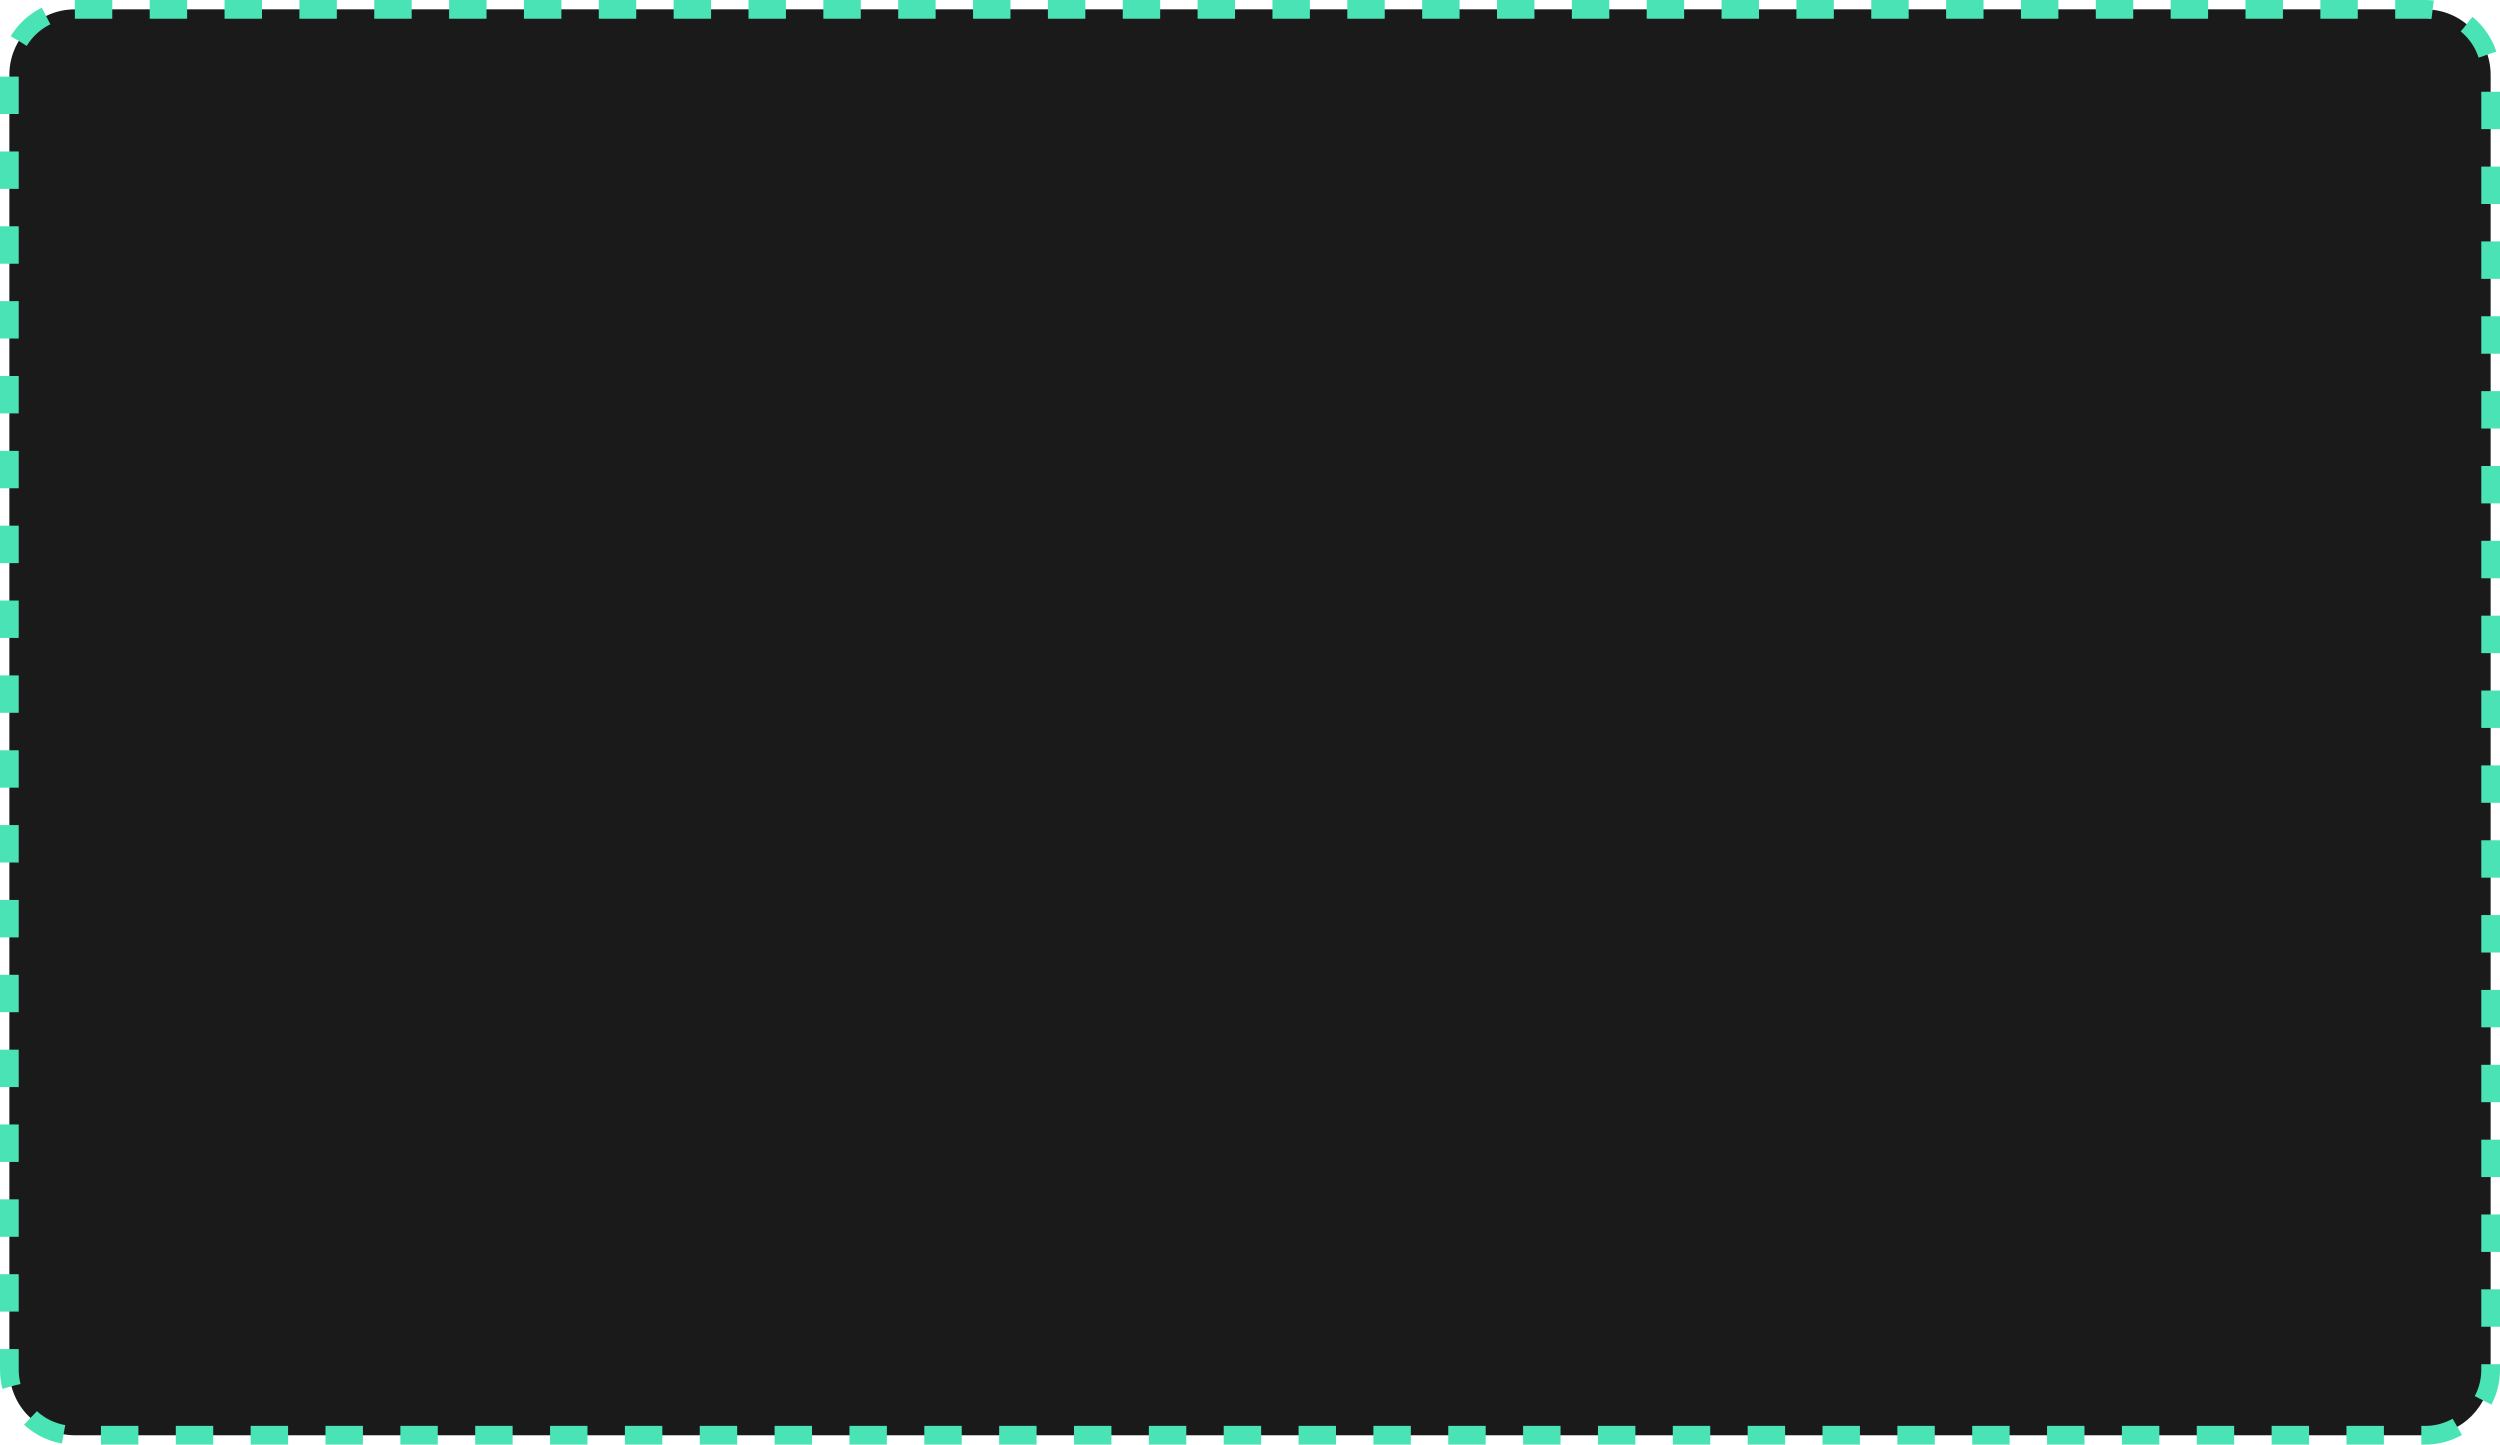
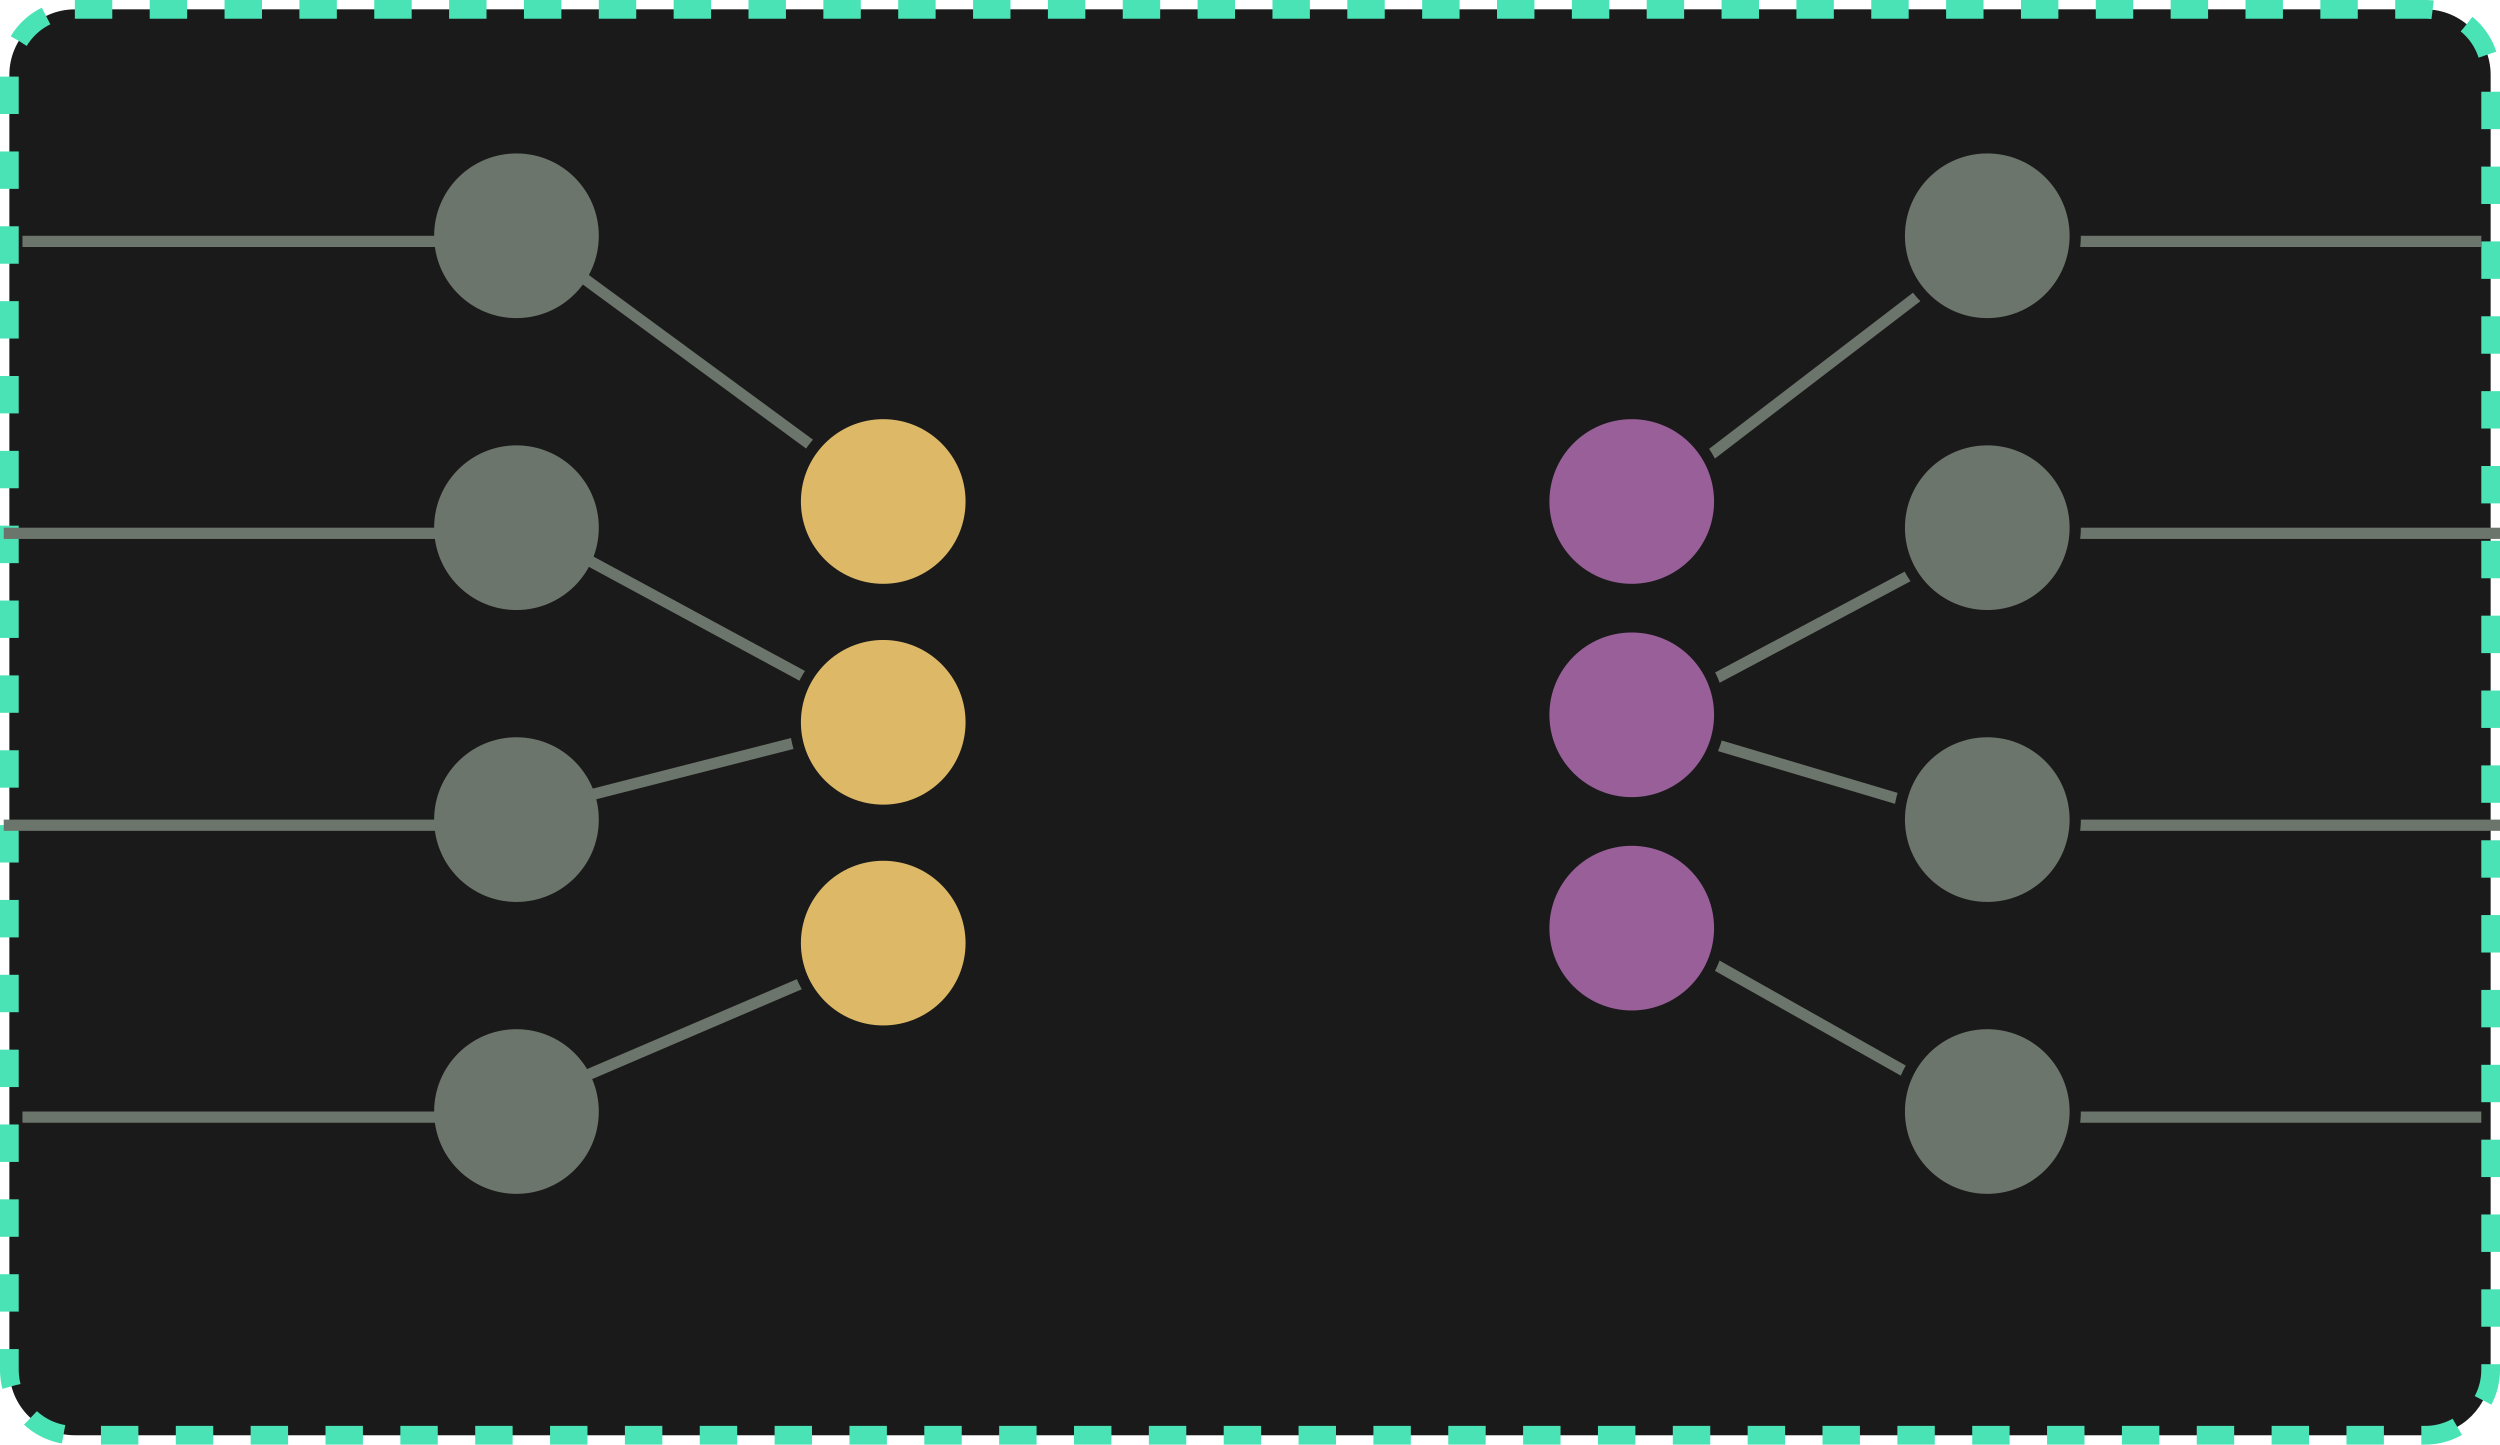
<svg xmlns="http://www.w3.org/2000/svg" width="668" height="386" viewBox="0 0 668 386" fill="none">
  <rect x="2.5" y="2.5" width="663" height="381" rx="17.5" fill="#1A1A1A" />
  <rect x="2.5" y="2.5" width="663" height="381" rx="17.5" stroke="#4AE3B5" stroke-width="5" stroke-dasharray="10 10" />
+   <circle cx="138" cy="63" r="23.5" fill="#6C756B" stroke="#1A1A1A" stroke-width="3" />
+   <circle cx="138" cy="141" r="23.5" fill="#6C756B" stroke="#1A1A1A" stroke-width="3" />
+   <circle cx="138" cy="219" r="23.5" fill="#6C756B" stroke="#1A1A1A" stroke-width="3" />
+   <circle cx="138" cy="297" r="23.5" fill="#6C756B" stroke="#1A1A1A" stroke-width="3" />
+   <line x1="138.888" y1="61.791" x2="236.888" y2="133.791" stroke="#6C756B" stroke-width="3" />
+   <line x1="138.714" y1="139.681" x2="236.714" y2="192.681" stroke="#6C756B" stroke-width="3" />
+   <line x1="137.409" y1="295.621" x2="235.409" y2="253.621" stroke="#6C756B" stroke-width="3" />
+   <line x1="137.629" y1="217.547" x2="235.629" y2="192.547" stroke="#6C756B" stroke-width="3" />
+   <line x1="143" y1="64.5" x2="6" y2="64.5" stroke="#6C756B" stroke-width="3" />
+   <line x1="663" y1="64.5" x2="526" y2="64.5" stroke="#6C756B" stroke-width="3" />
+   <line x1="668" y1="142.5" x2="531" y2="142.5" stroke="#6C756B" stroke-width="3" />
+   <line x1="668" y1="220.5" x2="531" y2="220.5" stroke="#6C756B" stroke-width="3" />
+   <line x1="663" y1="298.5" x2="526" y2="298.5" stroke="#6C756B" stroke-width="3" />
+   <line x1="530.263" y1="298.307" x2="436.263" y2="245.307" stroke="#6C756B" stroke-width="3" />
+   <line x1="530.572" y1="220.438" x2="436.572" y2="192.438" stroke="#6C756B" stroke-width="3" />
+   <line x1="531.704" y1="142.324" x2="437.704" y2="192.324" stroke="#6C756B" stroke-width="3" />
+   <line x1="531.912" y1="64.191" x2="437.912" y2="136.191" stroke="#6C756B" stroke-width="3" />
+   <line x1="138" y1="142.5" x2="1" y2="142.5" stroke="#6C756B" stroke-width="3" />
+   <line x1="138" y1="220.5" x2="1" y2="220.5" stroke="#6C756B" stroke-width="3" />
+   <line x1="143" y1="298.5" x2="6" y2="298.5" stroke="#6C756B" stroke-width="3" />
+   <circle cx="531" cy="63" r="23.5" fill="#6C756B" stroke="#1A1A1A" stroke-width="3" />
+   <circle cx="531" cy="141" r="23.5" fill="#6C756B" stroke="#1A1A1A" stroke-width="3" />
+   <circle cx="531" cy="219" r="23.5" fill="#6C756B" stroke="#1A1A1A" stroke-width="3" />
+   <circle cx="531" cy="297" r="23.5" fill="#6C756B" stroke="#1A1A1A" stroke-width="3" />
+   <circle cx="236" cy="134" r="23.5" fill="#DDB967" stroke="#1A1A1A" stroke-width="3" />
+   <circle cx="236" cy="193" r="23.5" fill="#DDB967" stroke="#1A1A1A" stroke-width="3" />
+   <circle cx="236" cy="252" r="23.5" fill="#DDB967" stroke="#1A1A1A" stroke-width="3" />
+   <circle cx="436" cy="134" r="23.5" fill="#985F99" stroke="#1A1A1A" stroke-width="3" />
+   <circle cx="436" cy="191" r="23.5" fill="#985F99" stroke="#1A1A1A" stroke-width="3" />
+   <circle cx="436" cy="248" r="23.5" fill="#985F99" stroke="#1A1A1A" stroke-width="3" />
</svg>
